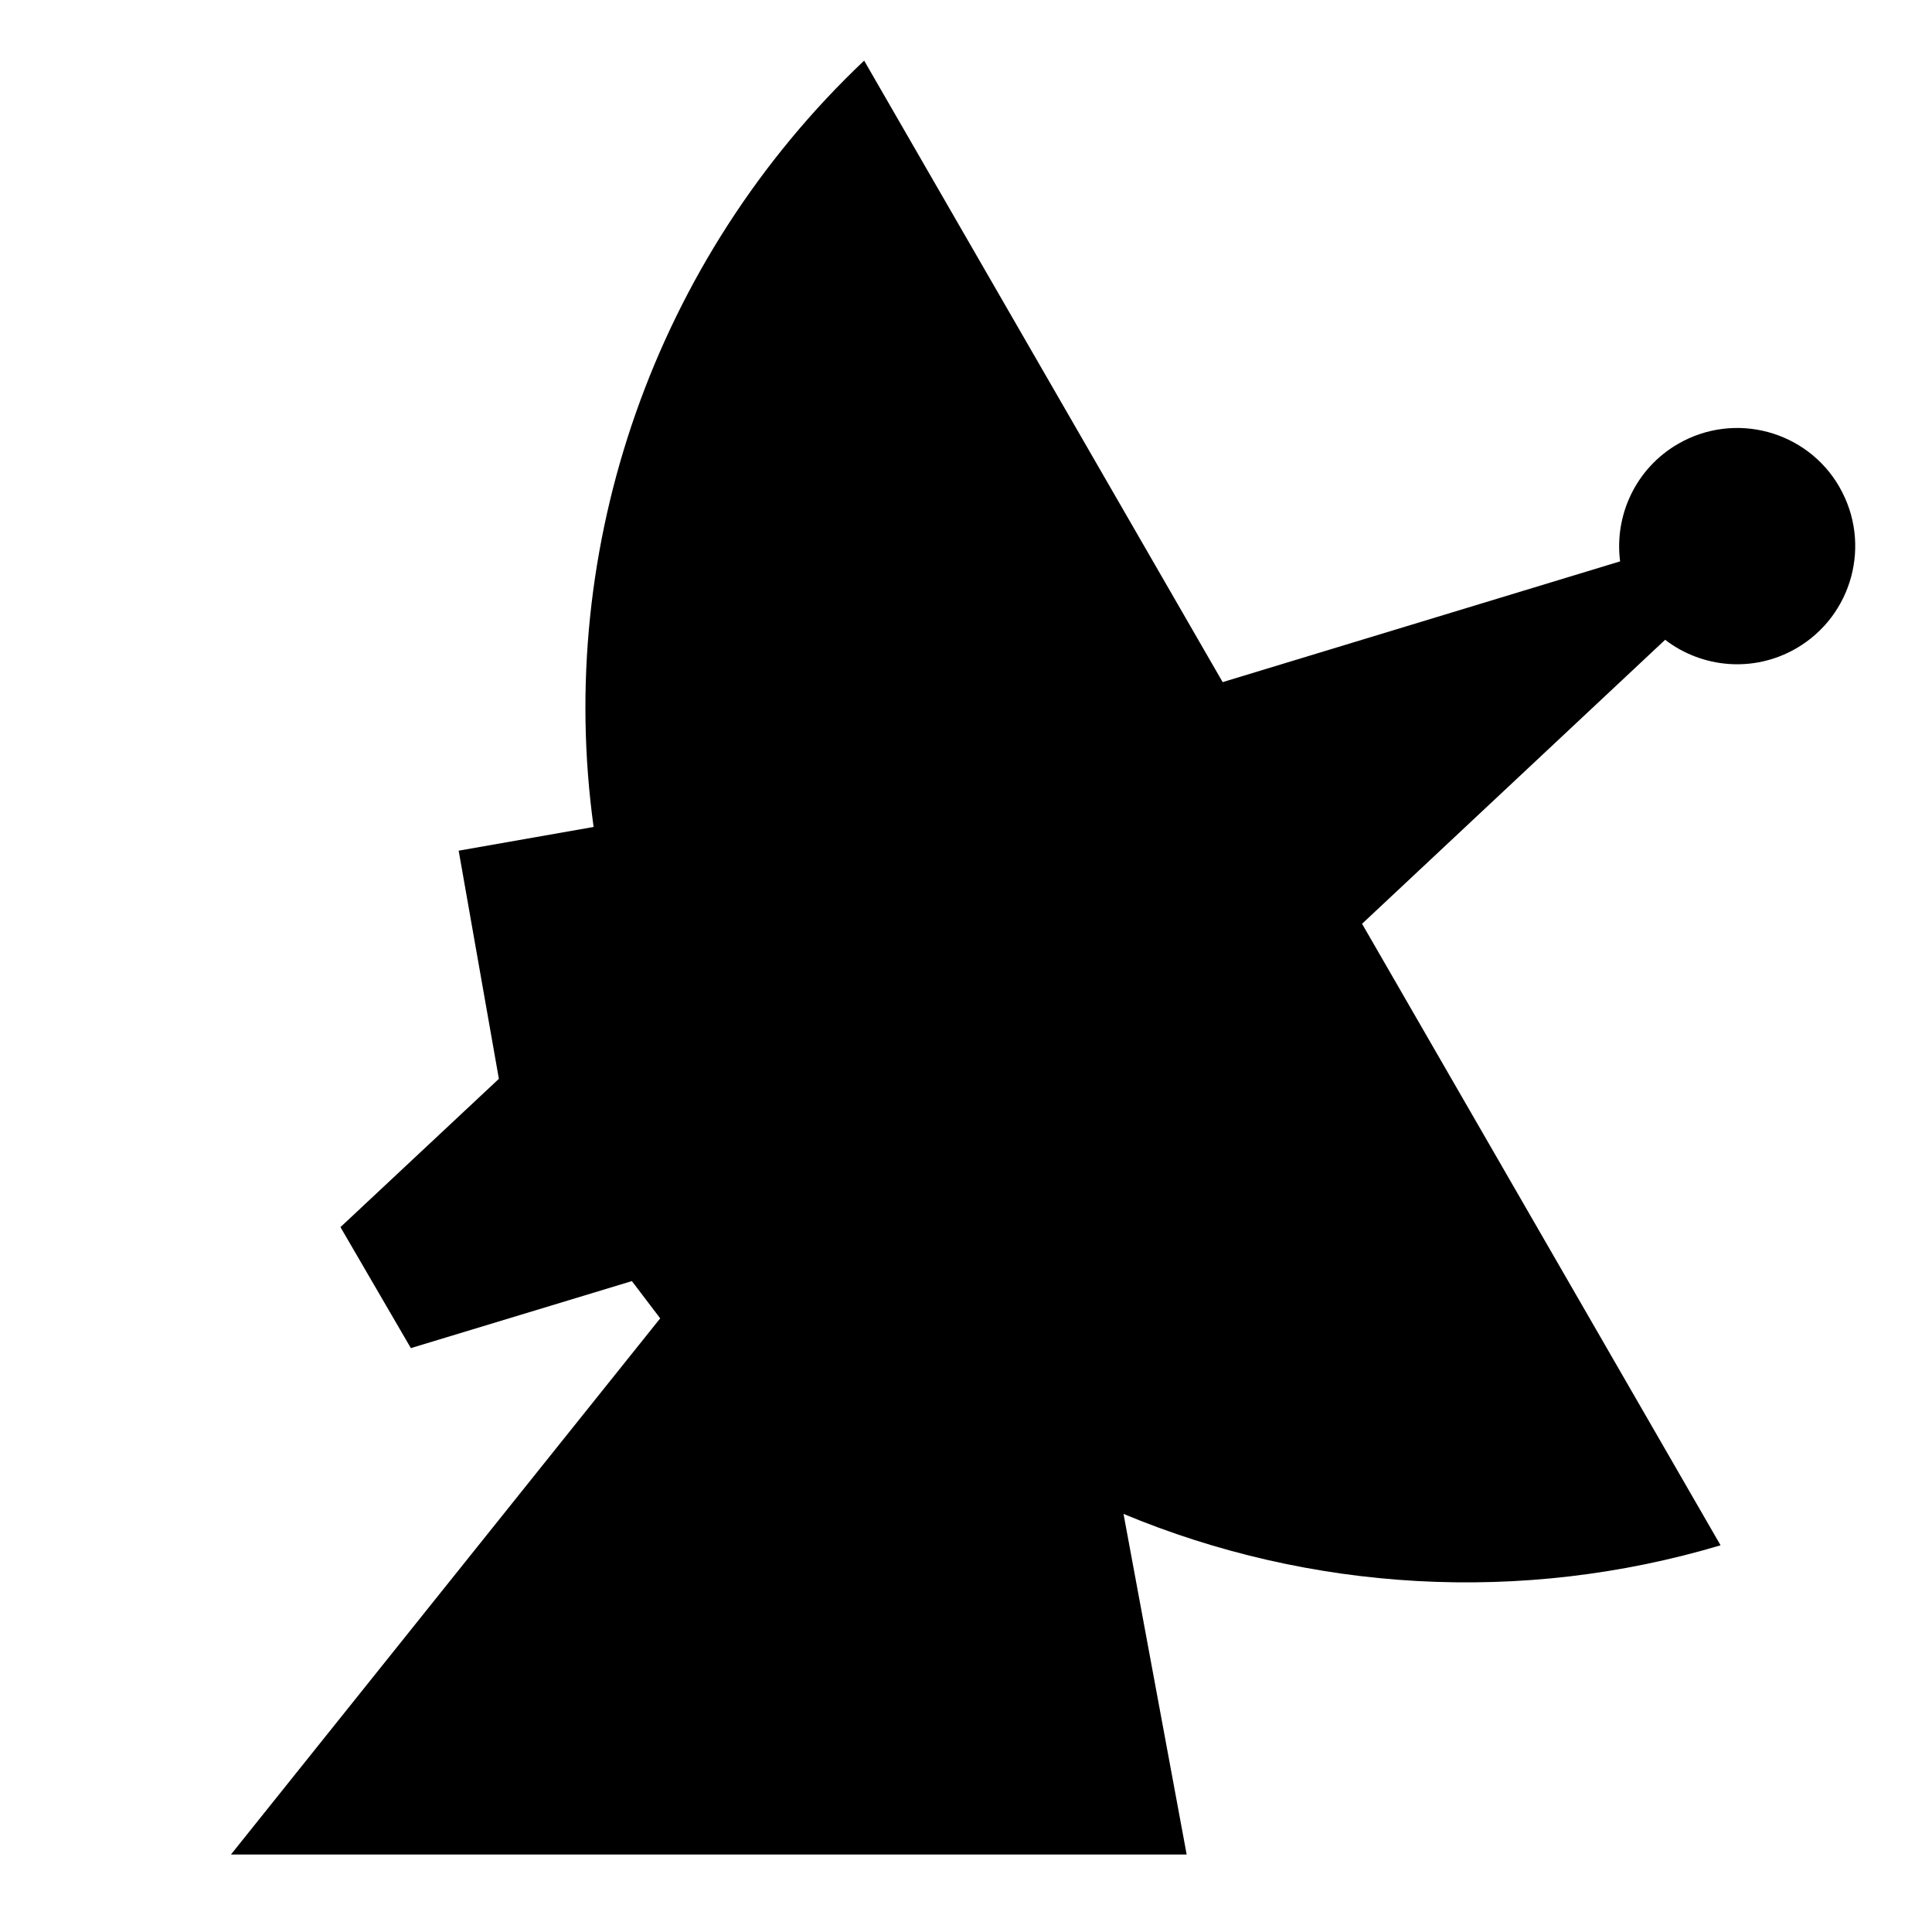
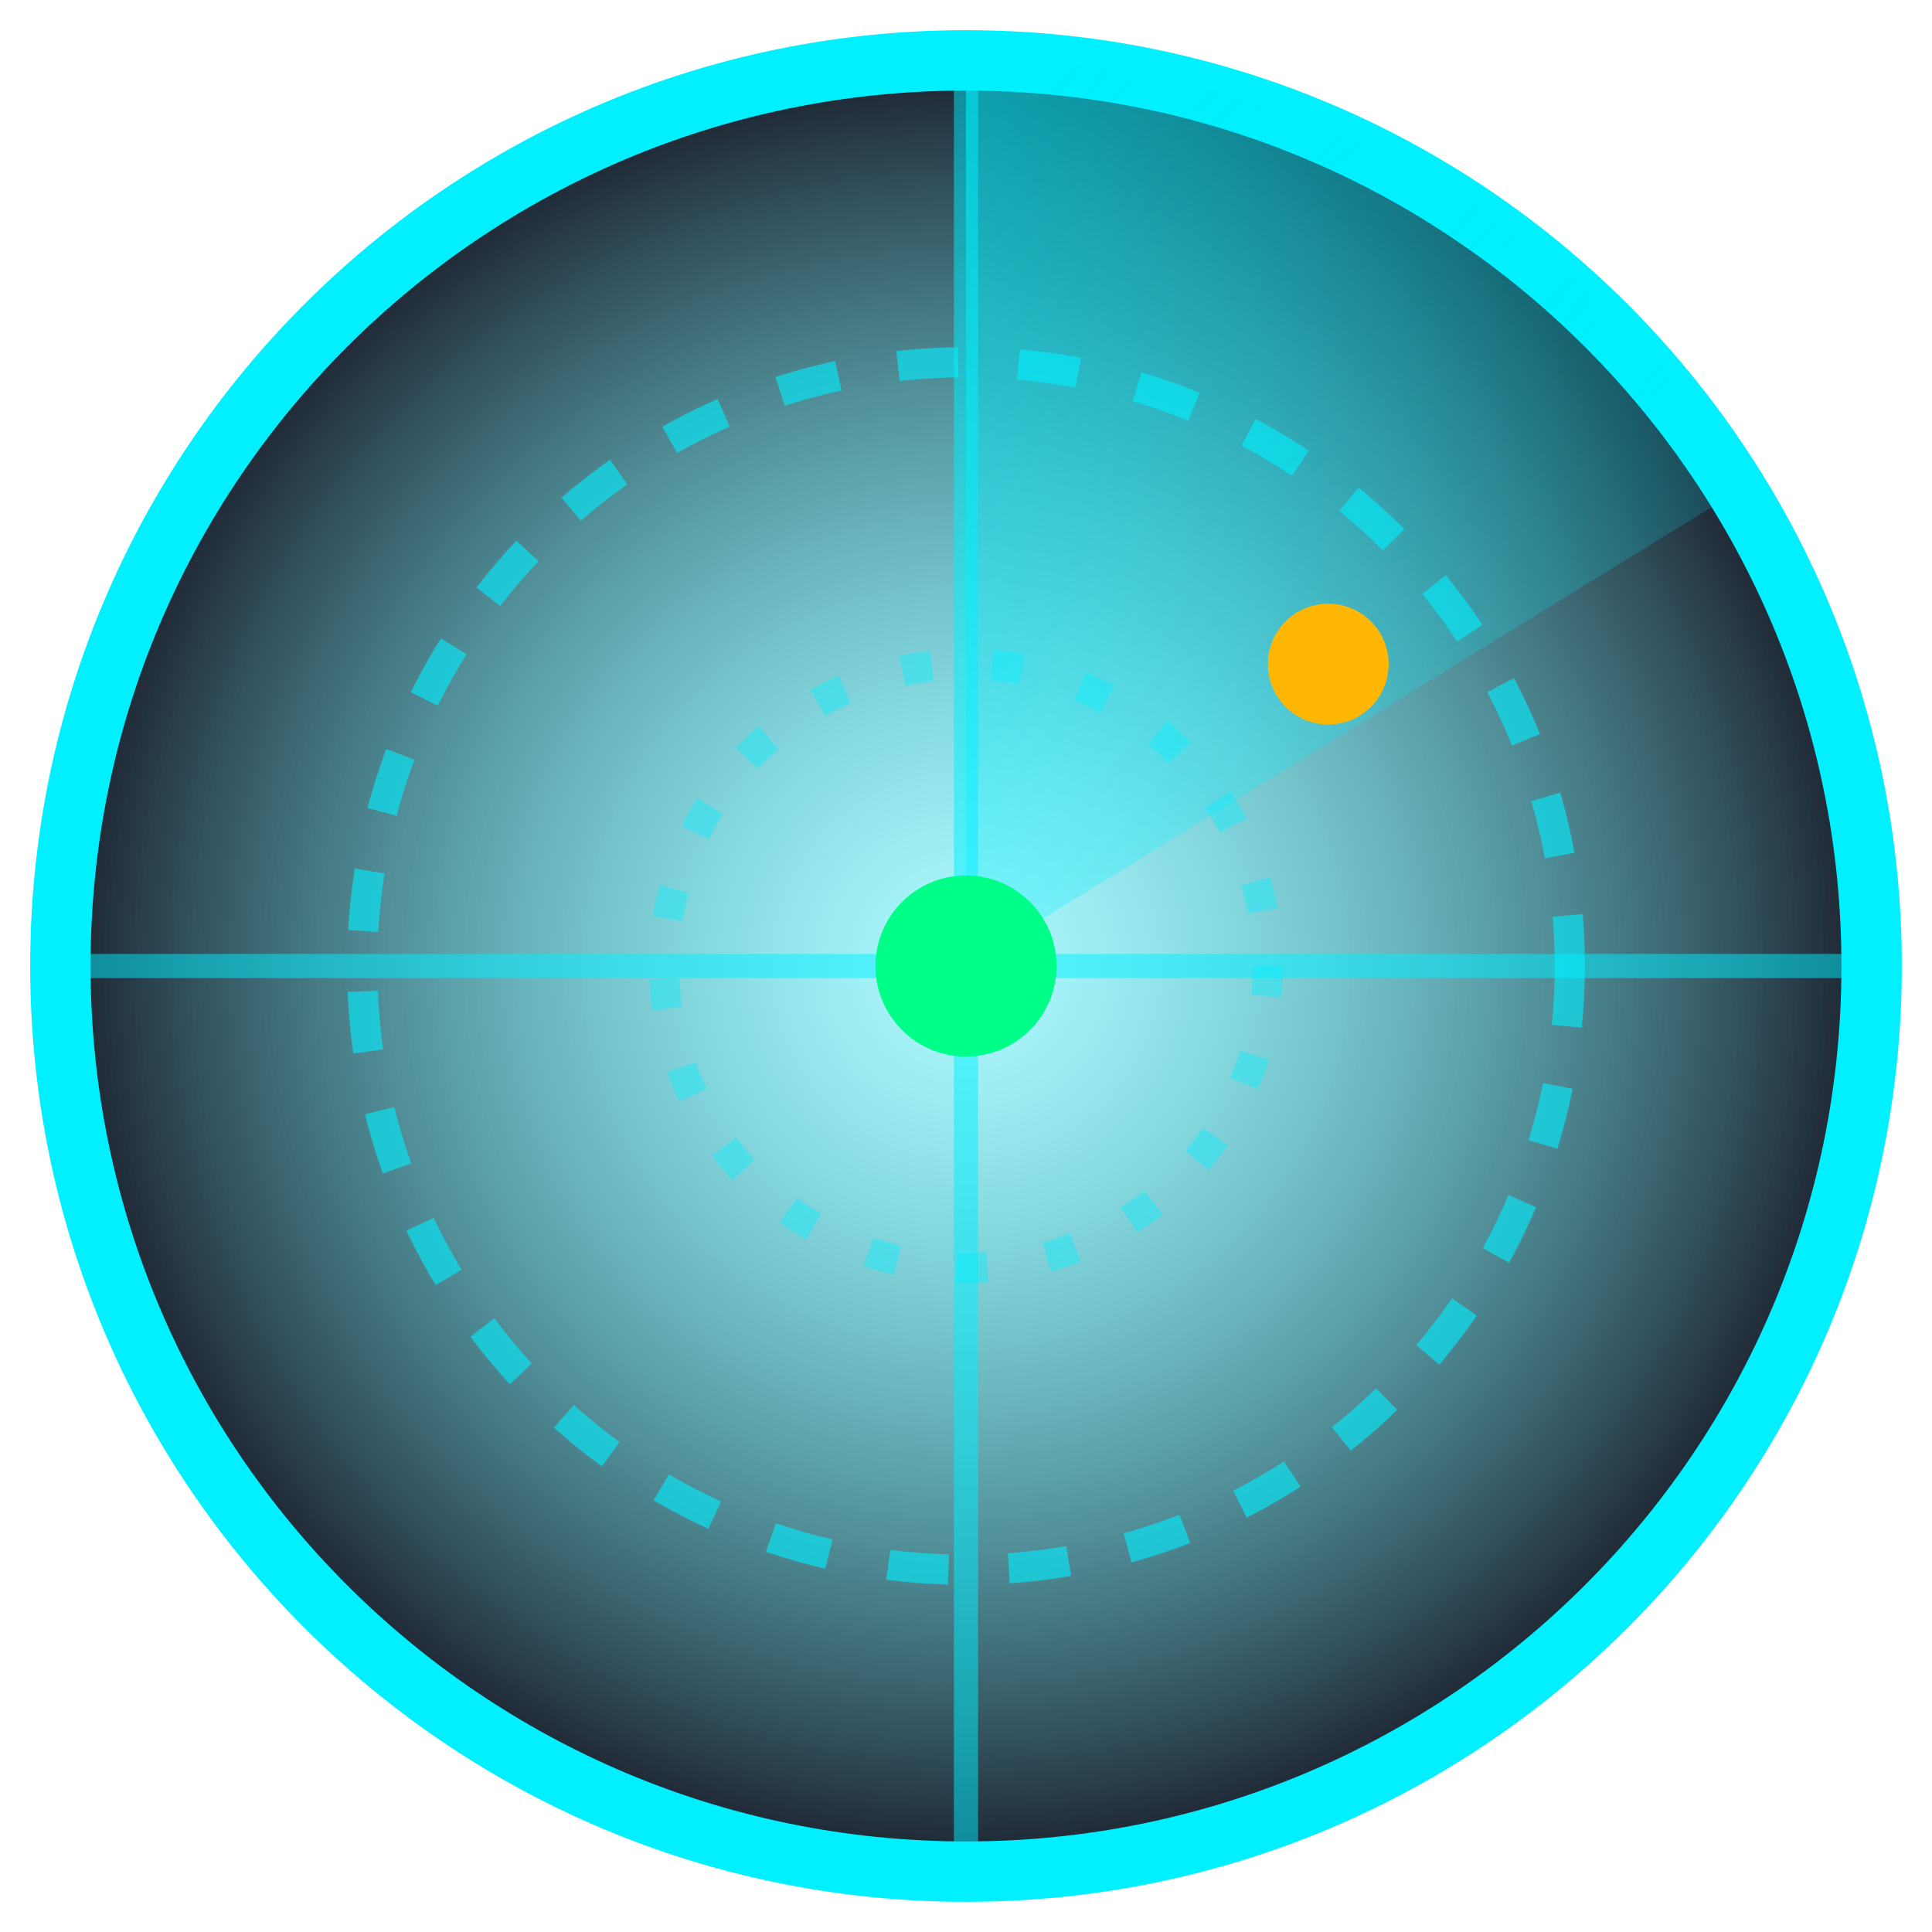
- <svg xmlns="http://www.w3.org/2000/svg" fill="#000000" width="800px" height="800px" viewBox="0 0 32 32" version="1.1">
-   <path d="M14.313 1.003l0 0 0-0zM30.467 8.066c-0.54-0.935-1.735-1.255-2.671-0.715-0.705 0.407-1.060 1.187-0.962 1.947l-6.583 2-5.938-10.294c-3.469 3.284-5.122 8.047-4.481 12.693l-2.235 0.393 0.666 3.779-2.624 2.456 1.166 2.004 3.661-1.11 0.469 0.617-7.11 8.881h15.83l-1.046-5.642c3.083 1.285 6.584 1.506 9.889 0.52l-5.938-10.294 5.020-4.704c0.609 0.468 1.463 0.551 2.17 0.143 0.935-0.541 1.256-1.737 0.717-2.672z" />
+ <svg xmlns="http://www.w3.org/2000/svg" viewBox="0 0 64 64" width="64" height="64" fill="none">
+   <defs>
+     <radialGradient id="radarGlow" cx="50%" cy="50%" r="50%">
+       <stop offset="0%" stop-color="#00f0ff" stop-opacity="0.3" />
+       <stop offset="100%" stop-color="#030816" stop-opacity="0.9" />
+     </radialGradient>
+     <linearGradient id="sweepGrad" x1="0%" y1="0%" x2="100%" y2="100%">
+       <stop offset="0%" stop-color="#00f0ff" stop-opacity="0.8" />
+       <stop offset="100%" stop-color="#00f0ff" stop-opacity="0" />
+     </linearGradient>
+   </defs>
+   <circle cx="32" cy="32" r="30" fill="url(#radarGlow)" stroke="#00f0ff" stroke-width="2" />
+   <circle cx="32" cy="32" r="20" stroke="#00f0ff" stroke-width="1" stroke-dasharray="2 2" stroke-opacity="0.6" />
+   <circle cx="32" cy="32" r="10" stroke="#00f0ff" stroke-width="1" stroke-dasharray="1 2" stroke-opacity="0.4" />
+   <line x1="32" y1="2" x2="32" y2="62" stroke="#00f0ff" stroke-width="0.8" stroke-opacity="0.5" />
+   <line x1="2" y1="32" x2="62" y2="32" stroke="#00f0ff" stroke-width="0.8" stroke-opacity="0.5" />
+   <path d="M32 32 L58 16 A30 30 0 0 0 32 2 Z" fill="url(#sweepGrad)" opacity="0.75" />
+   <circle cx="32" cy="32" r="3" fill="#00ff88" />
+   <circle cx="44" cy="22" r="2" fill="#ffb703" />
</svg>
